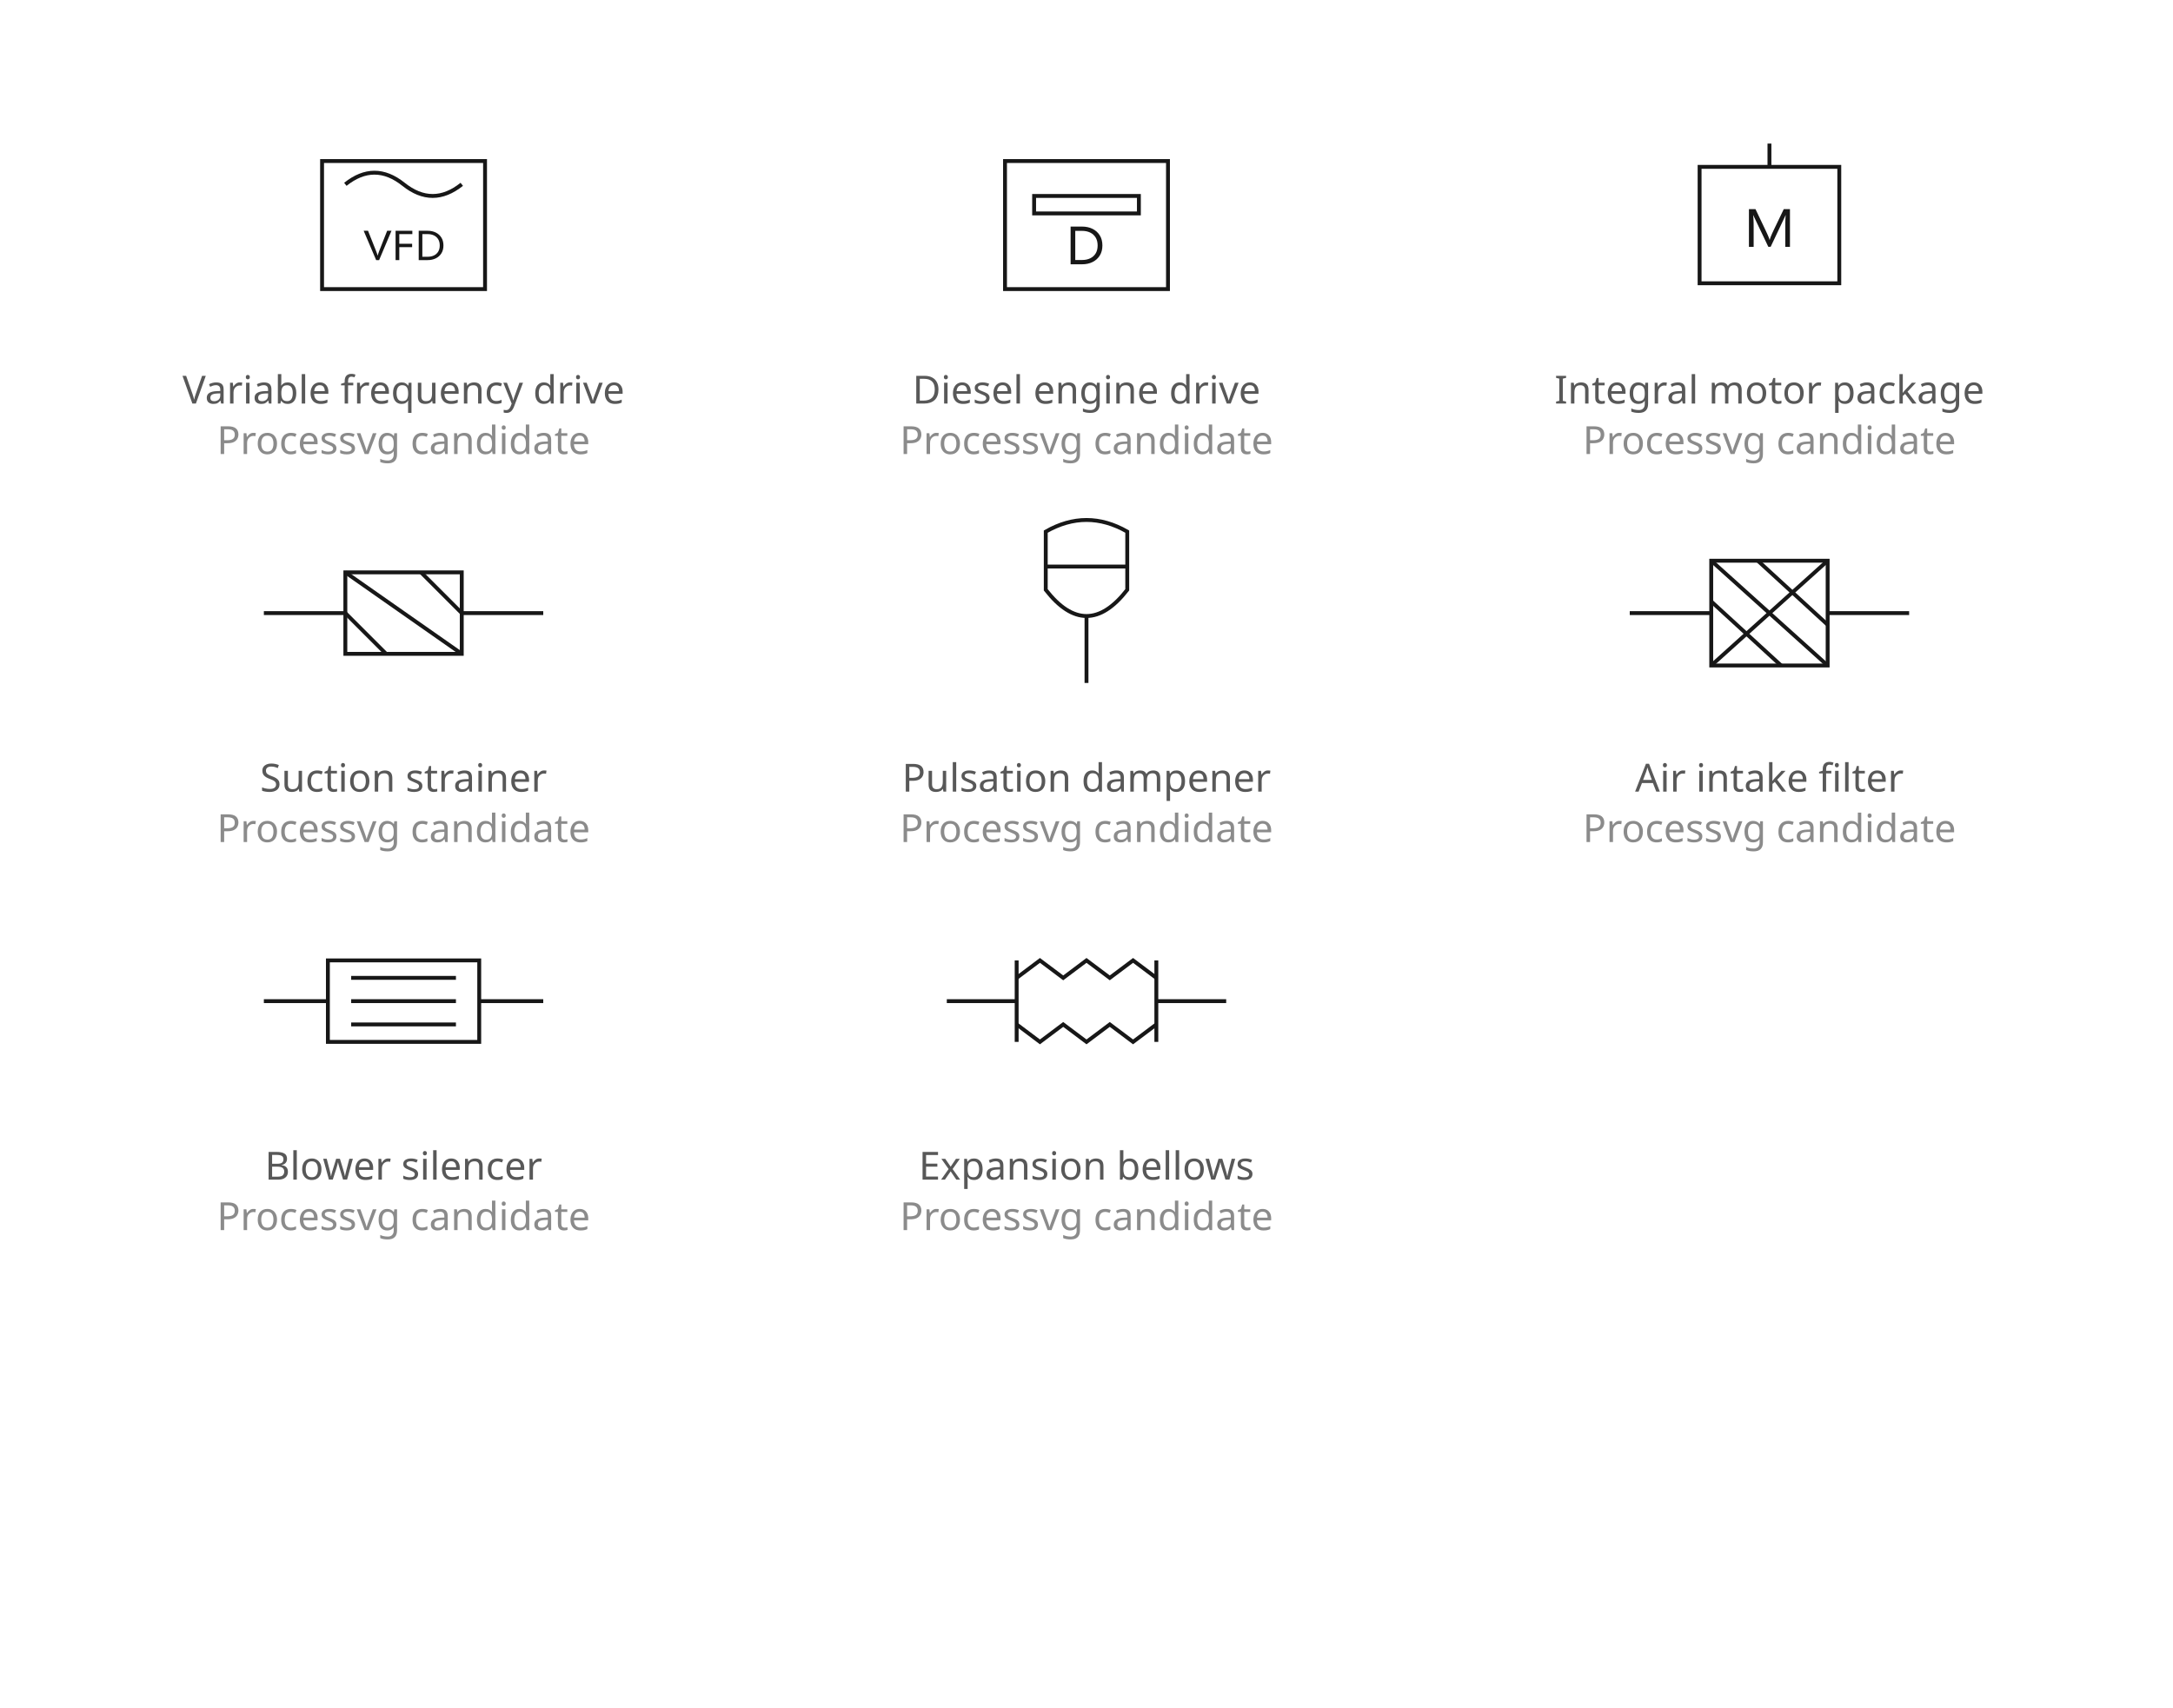
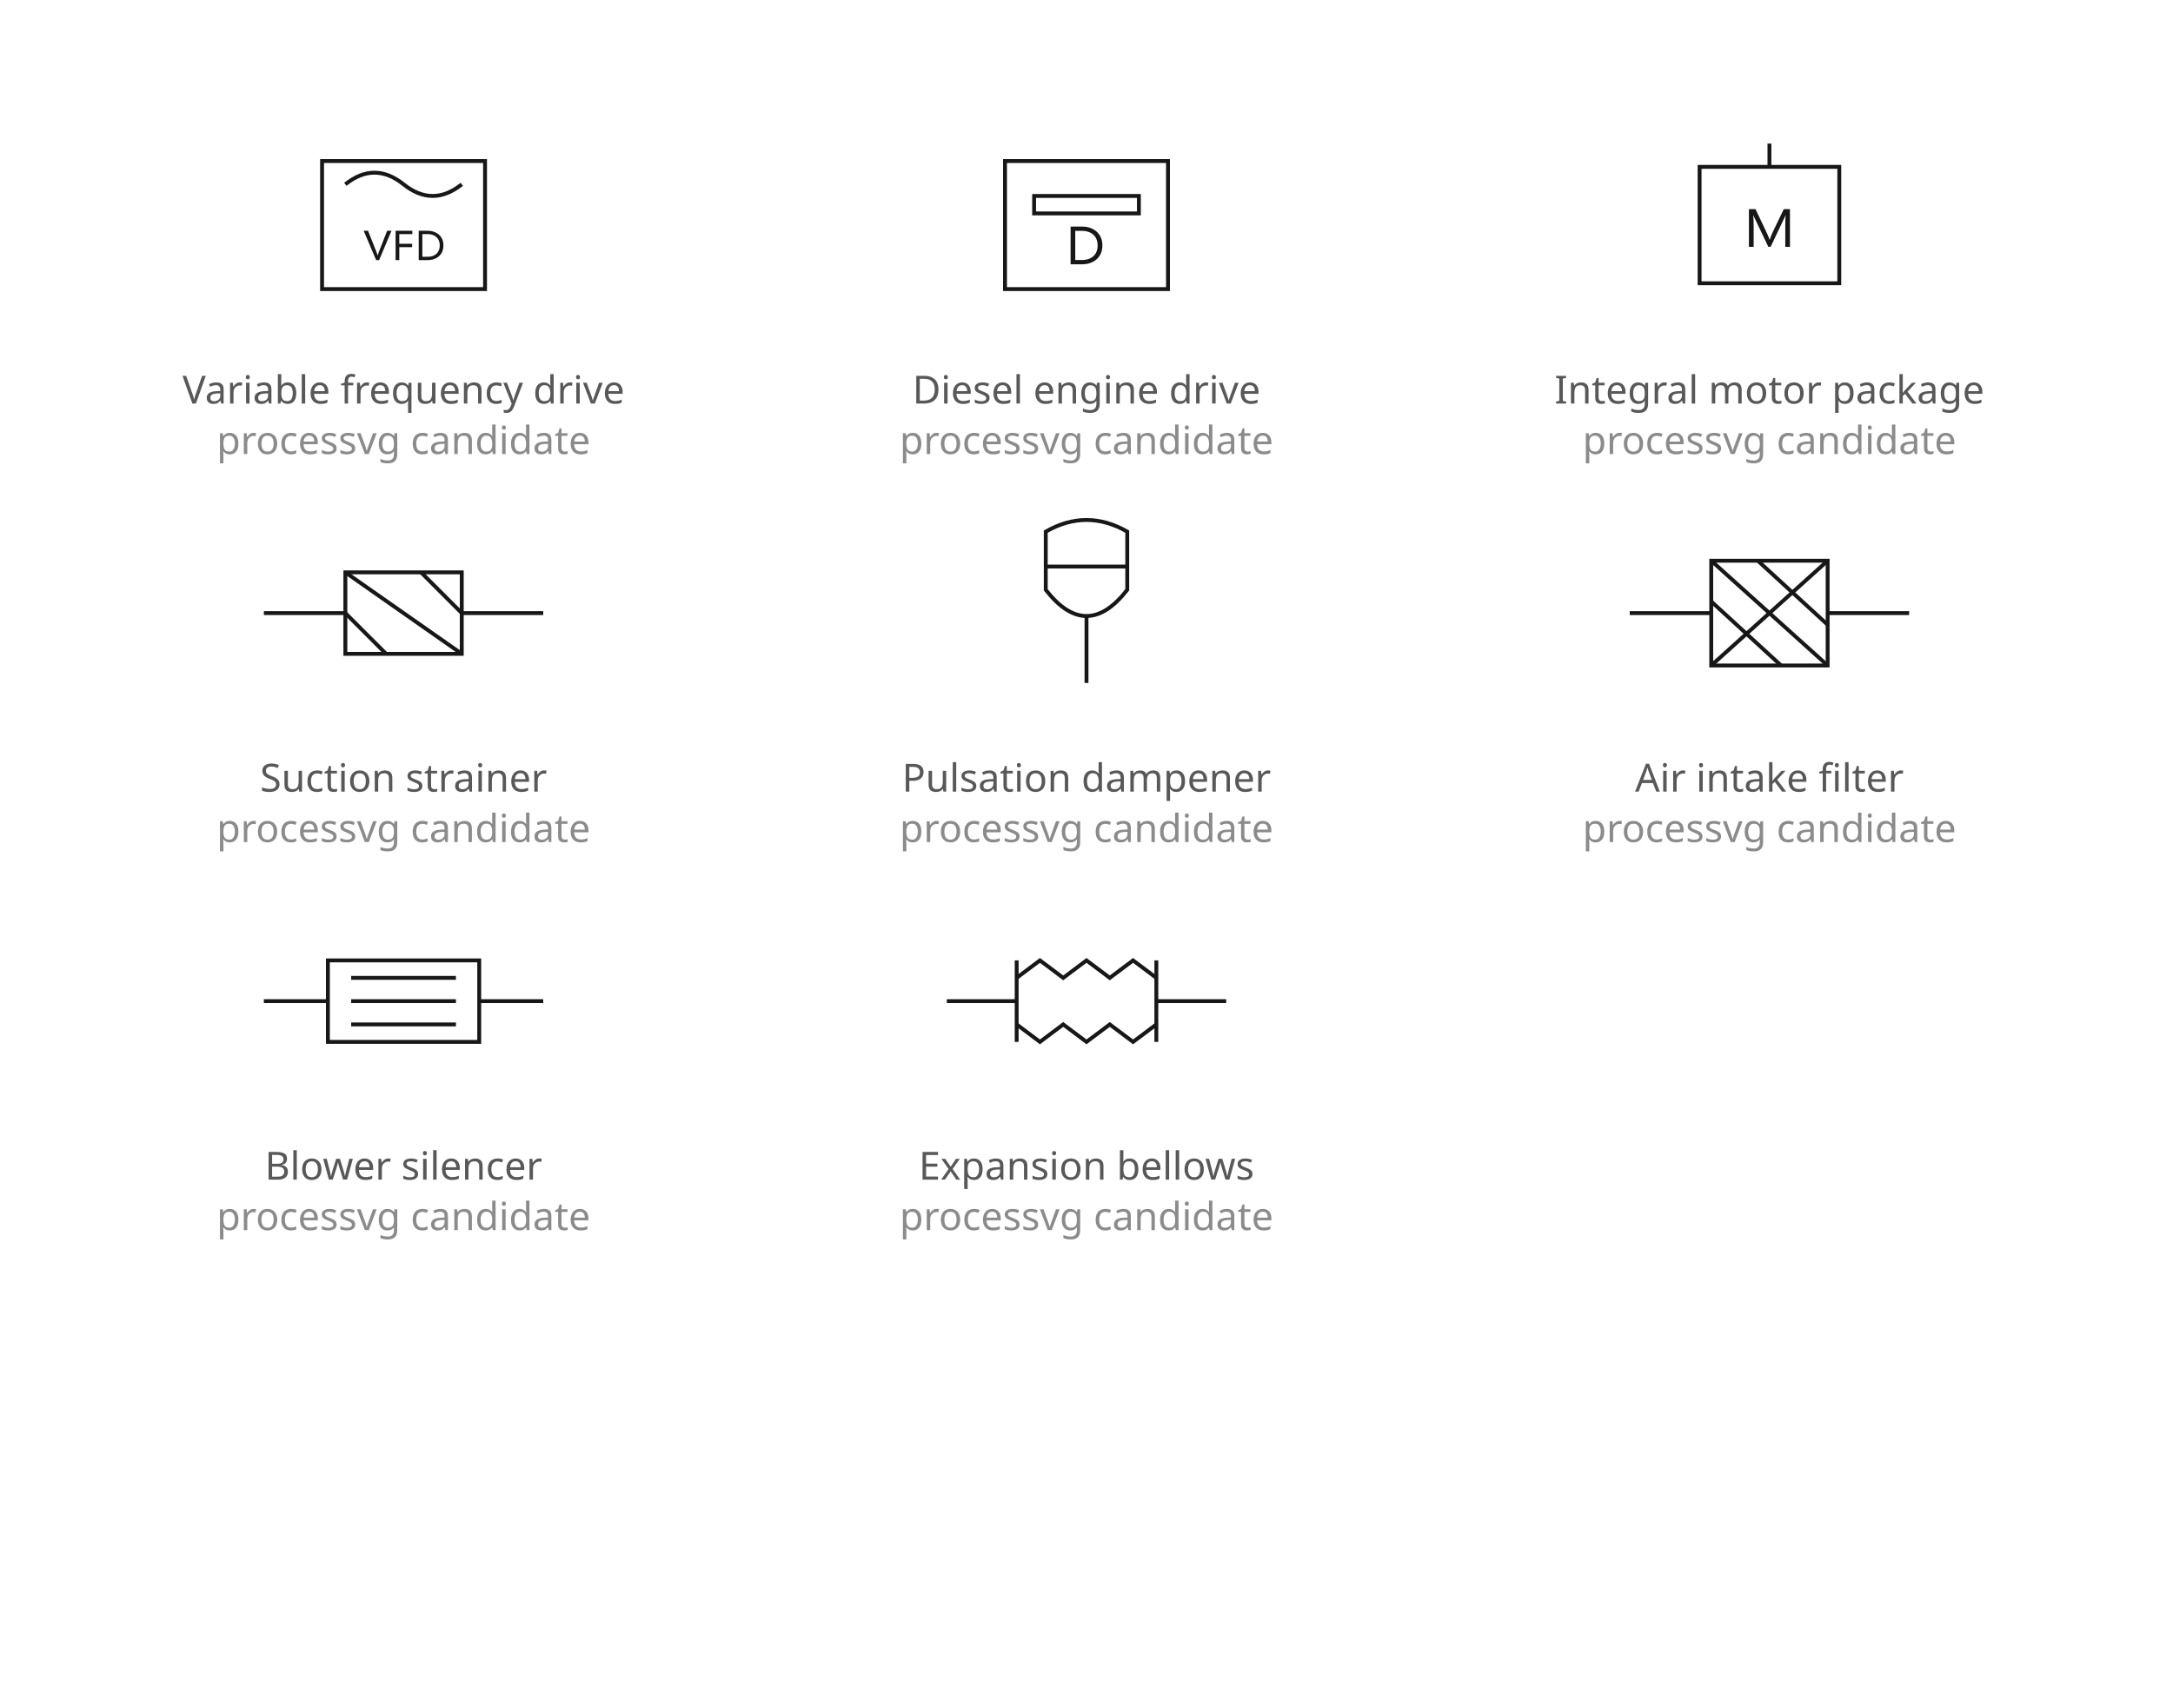
<svg xmlns="http://www.w3.org/2000/svg" data-plotter="" fill="none" stroke="currentColor" stroke-width="1" viewBox="0 0 560 440" width="560" height="440" role="img" aria-labelledby="legend-pumps-and-blowers-3-title" aria-describedby="legend-pumps-and-blowers-3-desc" style="font-family:Cal Sans, sans-serif;font-optical-sizing:auto;font-synthesis:none;font-variation-settings:'GEOM' 25;font-weight:400">
-   <style>svg[data-plotter]{color:#171717}@media (prefers-color-scheme:dark){svg[data-plotter]:not([data-host-ink]){color:#ededed}}svg[data-plotter] :is(path,circle,rect,line,polyline,polygon,ellipse){vector-effect:non-scaling-stroke}</style>
+   <style>svg[data-plotter]{color:var(--plotter-ink,#171717)}@media (prefers-color-scheme:dark){svg[data-plotter]:not([data-host-ink]){color:var(--plotter-ink,#ededed)}}svg[data-plotter] :is(path,circle,rect,line,polyline,polygon,ellipse){vector-effect:non-scaling-stroke}</style>
  <g data-plotter-role="primary" opacity="1" stroke-dasharray="none">
    <path d="M83 41.5 L125 41.5 L125 74.5 L83 74.5 Z" />
    <path d="M89 47.5 Q96.5 41.5 104 47.5 Q111.5 53.5 119 47.5" />
    <path d="M259 41.5 L301 41.5 L301 74.5 L259 74.5 Z" />
    <path d="M266.5 50.5 L293.5 50.5 L293.5 55 L266.5 55 Z" />
    <path d="M438 43 L474 43 L474 73 L438 73 Z" />
    <path d="M456 43 L456 37" />
    <path d="M68 158 L89 158 M119 158 L140 158" />
    <path d="M89 147.5 L119 147.5 L119 168.5 L89 168.5 Z" />
    <path d="M89 147.5 L119 168.5 M89 158 L99.5 168.5 M108.5 147.5 L119 158" />
    <path d="M280 176 L280 158.75" />
    <path d="M269.5 137 Q280 131 290.5 137 L290.5 152 Q280 165.5 269.5 152 Z" />
    <path d="M269.5 146 L290.5 146" />
    <path d="M420 158 L441 158 M471 158 L492 158" />
    <path d="M441 144.5 L471 144.5 L471 171.5 L441 171.5 Z" />
    <path d="M441 144.5 L471 171.5 M441 155 L459 171.5 M453 144.5 L471 161 M471 144.5 L441 171.5" />
    <path d="M68 258 L84.5 258 M123.5 258 L140 258" />
    <path d="M84.5 247.5 L123.5 247.5 L123.5 268.5 L84.5 268.5 Z" />
    <path d="M90.5 252 L117.5 252 M90.5 258 L117.5 258 M90.5 264 L117.5 264" />
    <path d="M244 258 L262 258 M298 258 L316 258" />
    <path d="M262 247.5 L262 268.5 M298 247.5 L298 268.5" />
    <path d="M262 252 L268 247.5 L274 252 L280 247.5 L286 252 L292 247.5 L298 252" />
    <path d="M262 264 L268 268.5 L274 264 L280 268.5 L286 264 L292 268.5 L298 264" />
  </g>
  <g fill="currentColor" stroke="none" font-size="10" opacity="0.72">
    <text x="104" y="104" text-anchor="middle">Variable frequency drive</text>
    <text x="280" y="104" text-anchor="middle">Diesel engine drive</text>
    <text x="456" y="104" text-anchor="middle">Integral motor package</text>
    <text x="104" y="204" text-anchor="middle">Suction strainer</text>
    <text x="280" y="204" text-anchor="middle">Pulsation dampener</text>
    <text x="456" y="204" text-anchor="middle">Air intake filter</text>
    <text x="104" y="304" text-anchor="middle">Blower silencer</text>
    <text x="280" y="304" text-anchor="middle">Expansion bellows</text>
  </g>
  <g fill="currentColor" stroke="none" font-size="10" opacity="0.5">
-     <text x="104" y="117" text-anchor="middle">Processvg candidate</text>
-     <text x="280" y="117" text-anchor="middle">Processvg candidate</text>
-     <text x="456" y="117" text-anchor="middle">Processvg candidate</text>
-     <text x="104" y="217" text-anchor="middle">Processvg candidate</text>
-     <text x="280" y="217" text-anchor="middle">Processvg candidate</text>
-     <text x="456" y="217" text-anchor="middle">Processvg candidate</text>
-     <text x="104" y="317" text-anchor="middle">Processvg candidate</text>
-     <text x="280" y="317" text-anchor="middle">Processvg candidate</text>
+     <text x="104" y="117" text-anchor="middle">processvg candidate</text>
+     <text x="280" y="117" text-anchor="middle">processvg candidate</text>
+     <text x="456" y="117" text-anchor="middle">processvg candidate</text>
+     <text x="104" y="217" text-anchor="middle">processvg candidate</text>
+     <text x="280" y="217" text-anchor="middle">processvg candidate</text>
+     <text x="456" y="217" text-anchor="middle">processvg candidate</text>
+     <text x="104" y="317" text-anchor="middle">processvg candidate</text>
+     <text x="280" y="317" text-anchor="middle">processvg candidate</text>
  </g>
  <g fill="currentColor" stroke="none" opacity="1">
    <g data-processvg-identity="" role="img" aria-label="VFD" transform="translate(93.5735 67.03) scale(0.00525)">
      <path transform="translate(0 0)" d="M641 0 28 -1440H242L643 -431Q669 -368 684.0 -319.0Q699 -270 711 -223H715Q729 -270 744.0 -317.0Q759 -364 784 -431L1181 -1440H1394L786 0Z" />
      <path transform="translate(1422 0)" d="M173 0V-1440H995V-1276H355V-802H985V-636H355V0Z" />
      <path transform="translate(2557 0)" d="M173 0V-1440H609Q835 -1440 1010.5 -1353.5Q1186 -1267 1286.5 -1105.5Q1387 -944 1387 -718Q1387 -494 1286.5 -333.0Q1186 -172 1010.5 -86.0Q835 0 609 0ZM351 -164H613Q788 -164 921.5 -228.5Q1055 -293 1130.0 -416.5Q1205 -540 1205 -718Q1205 -897 1130.0 -1021.5Q1055 -1146 921.5 -1211.0Q788 -1276 613 -1276H351Z" />
    </g>
    <g data-processvg-identity="" role="img" aria-label="D" transform="translate(274.735 68.11) scale(0.00675)">
      <path transform="translate(0 0)" d="M173 0V-1440H609Q835 -1440 1010.5 -1353.5Q1186 -1267 1286.5 -1105.5Q1387 -944 1387 -718Q1387 -494 1286.5 -333.0Q1186 -172 1010.5 -86.0Q835 0 609 0ZM351 -164H613Q788 -164 921.5 -228.5Q1055 -293 1130.0 -416.5Q1205 -540 1205 -718Q1205 -897 1130.0 -1021.5Q1055 -1146 921.5 -1211.0Q788 -1276 613 -1276H351Z" />
    </g>
    <g data-processvg-identity="" role="img" aria-label="M" transform="translate(449.547 63.61) scale(0.00675)">
      <path transform="translate(0 0)" d="M173 0V-1440H423L803 -642Q838 -567 865.5 -507.5Q893 -448 912.5 -402.0Q932 -356 944.0 -321.5Q956 -287 962 -259H964Q971 -287 982.5 -321.0Q994 -355 1012.0 -401.0Q1030 -447 1056.5 -506.5Q1083 -566 1120 -642L1503 -1440H1739V0H1561V-760Q1561 -846 1562.0 -915.5Q1563 -985 1565.0 -1039.0Q1567 -1093 1570.5 -1136.0Q1574 -1179 1578 -1212H1575L1002 -1H913L336 -1212H333Q338 -1175 341.5 -1131.5Q345 -1088 347.5 -1034.0Q350 -980 351.5 -912.5Q353 -845 353 -760V0Z" />
    </g>
  </g>
</svg>
